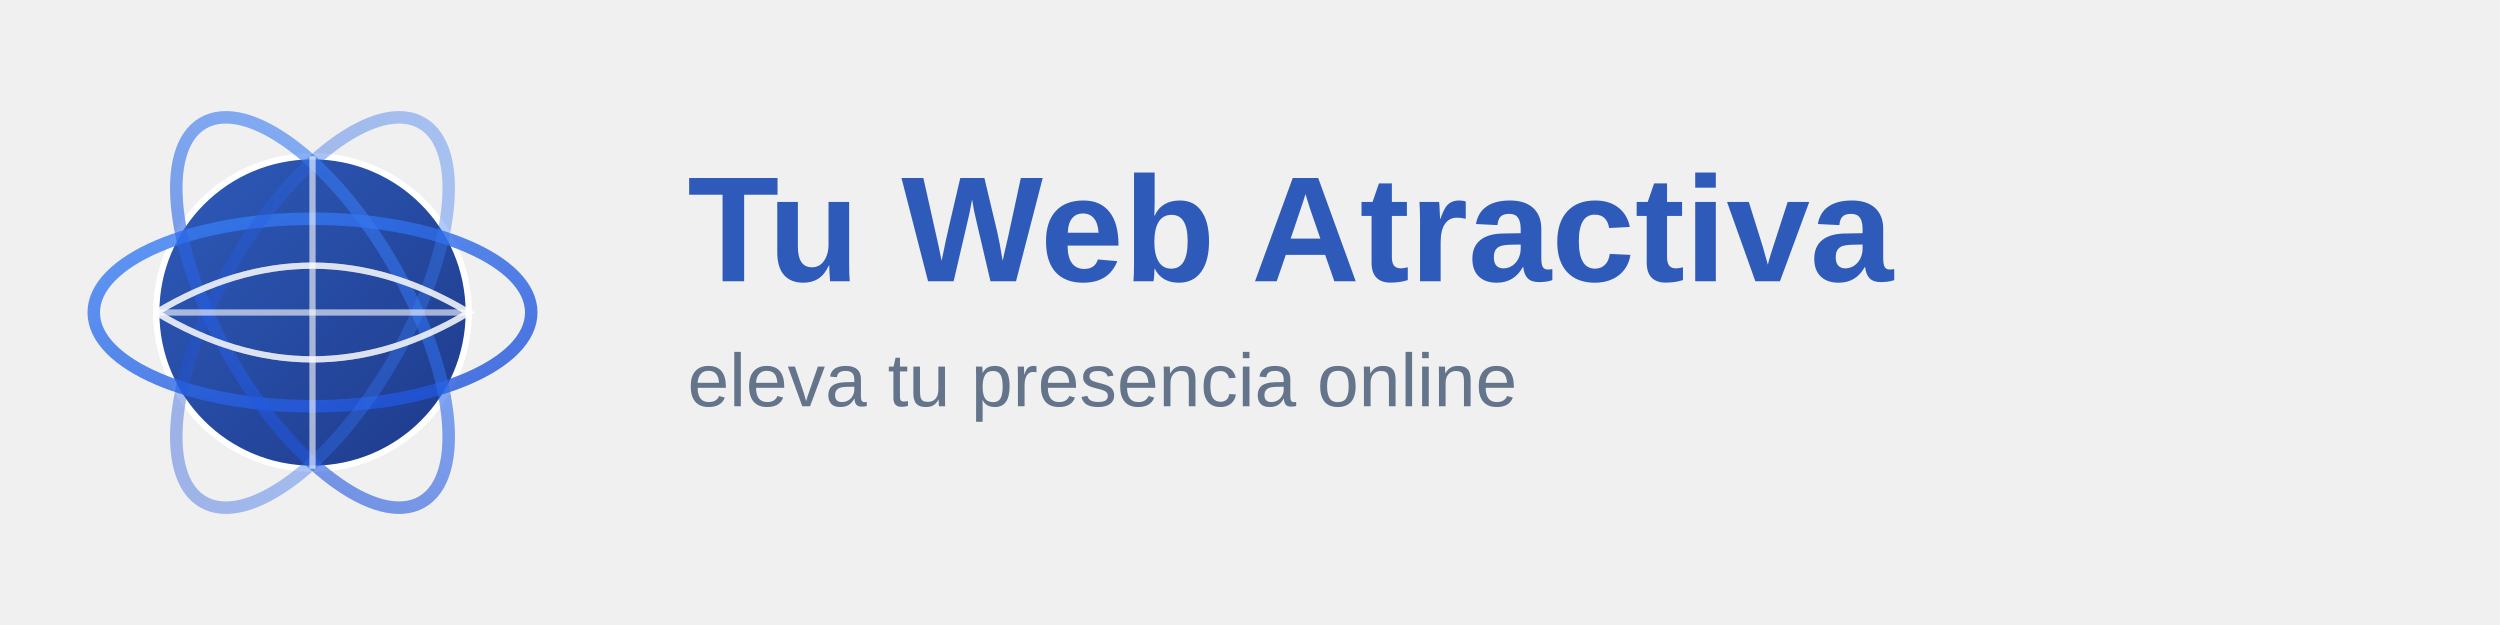
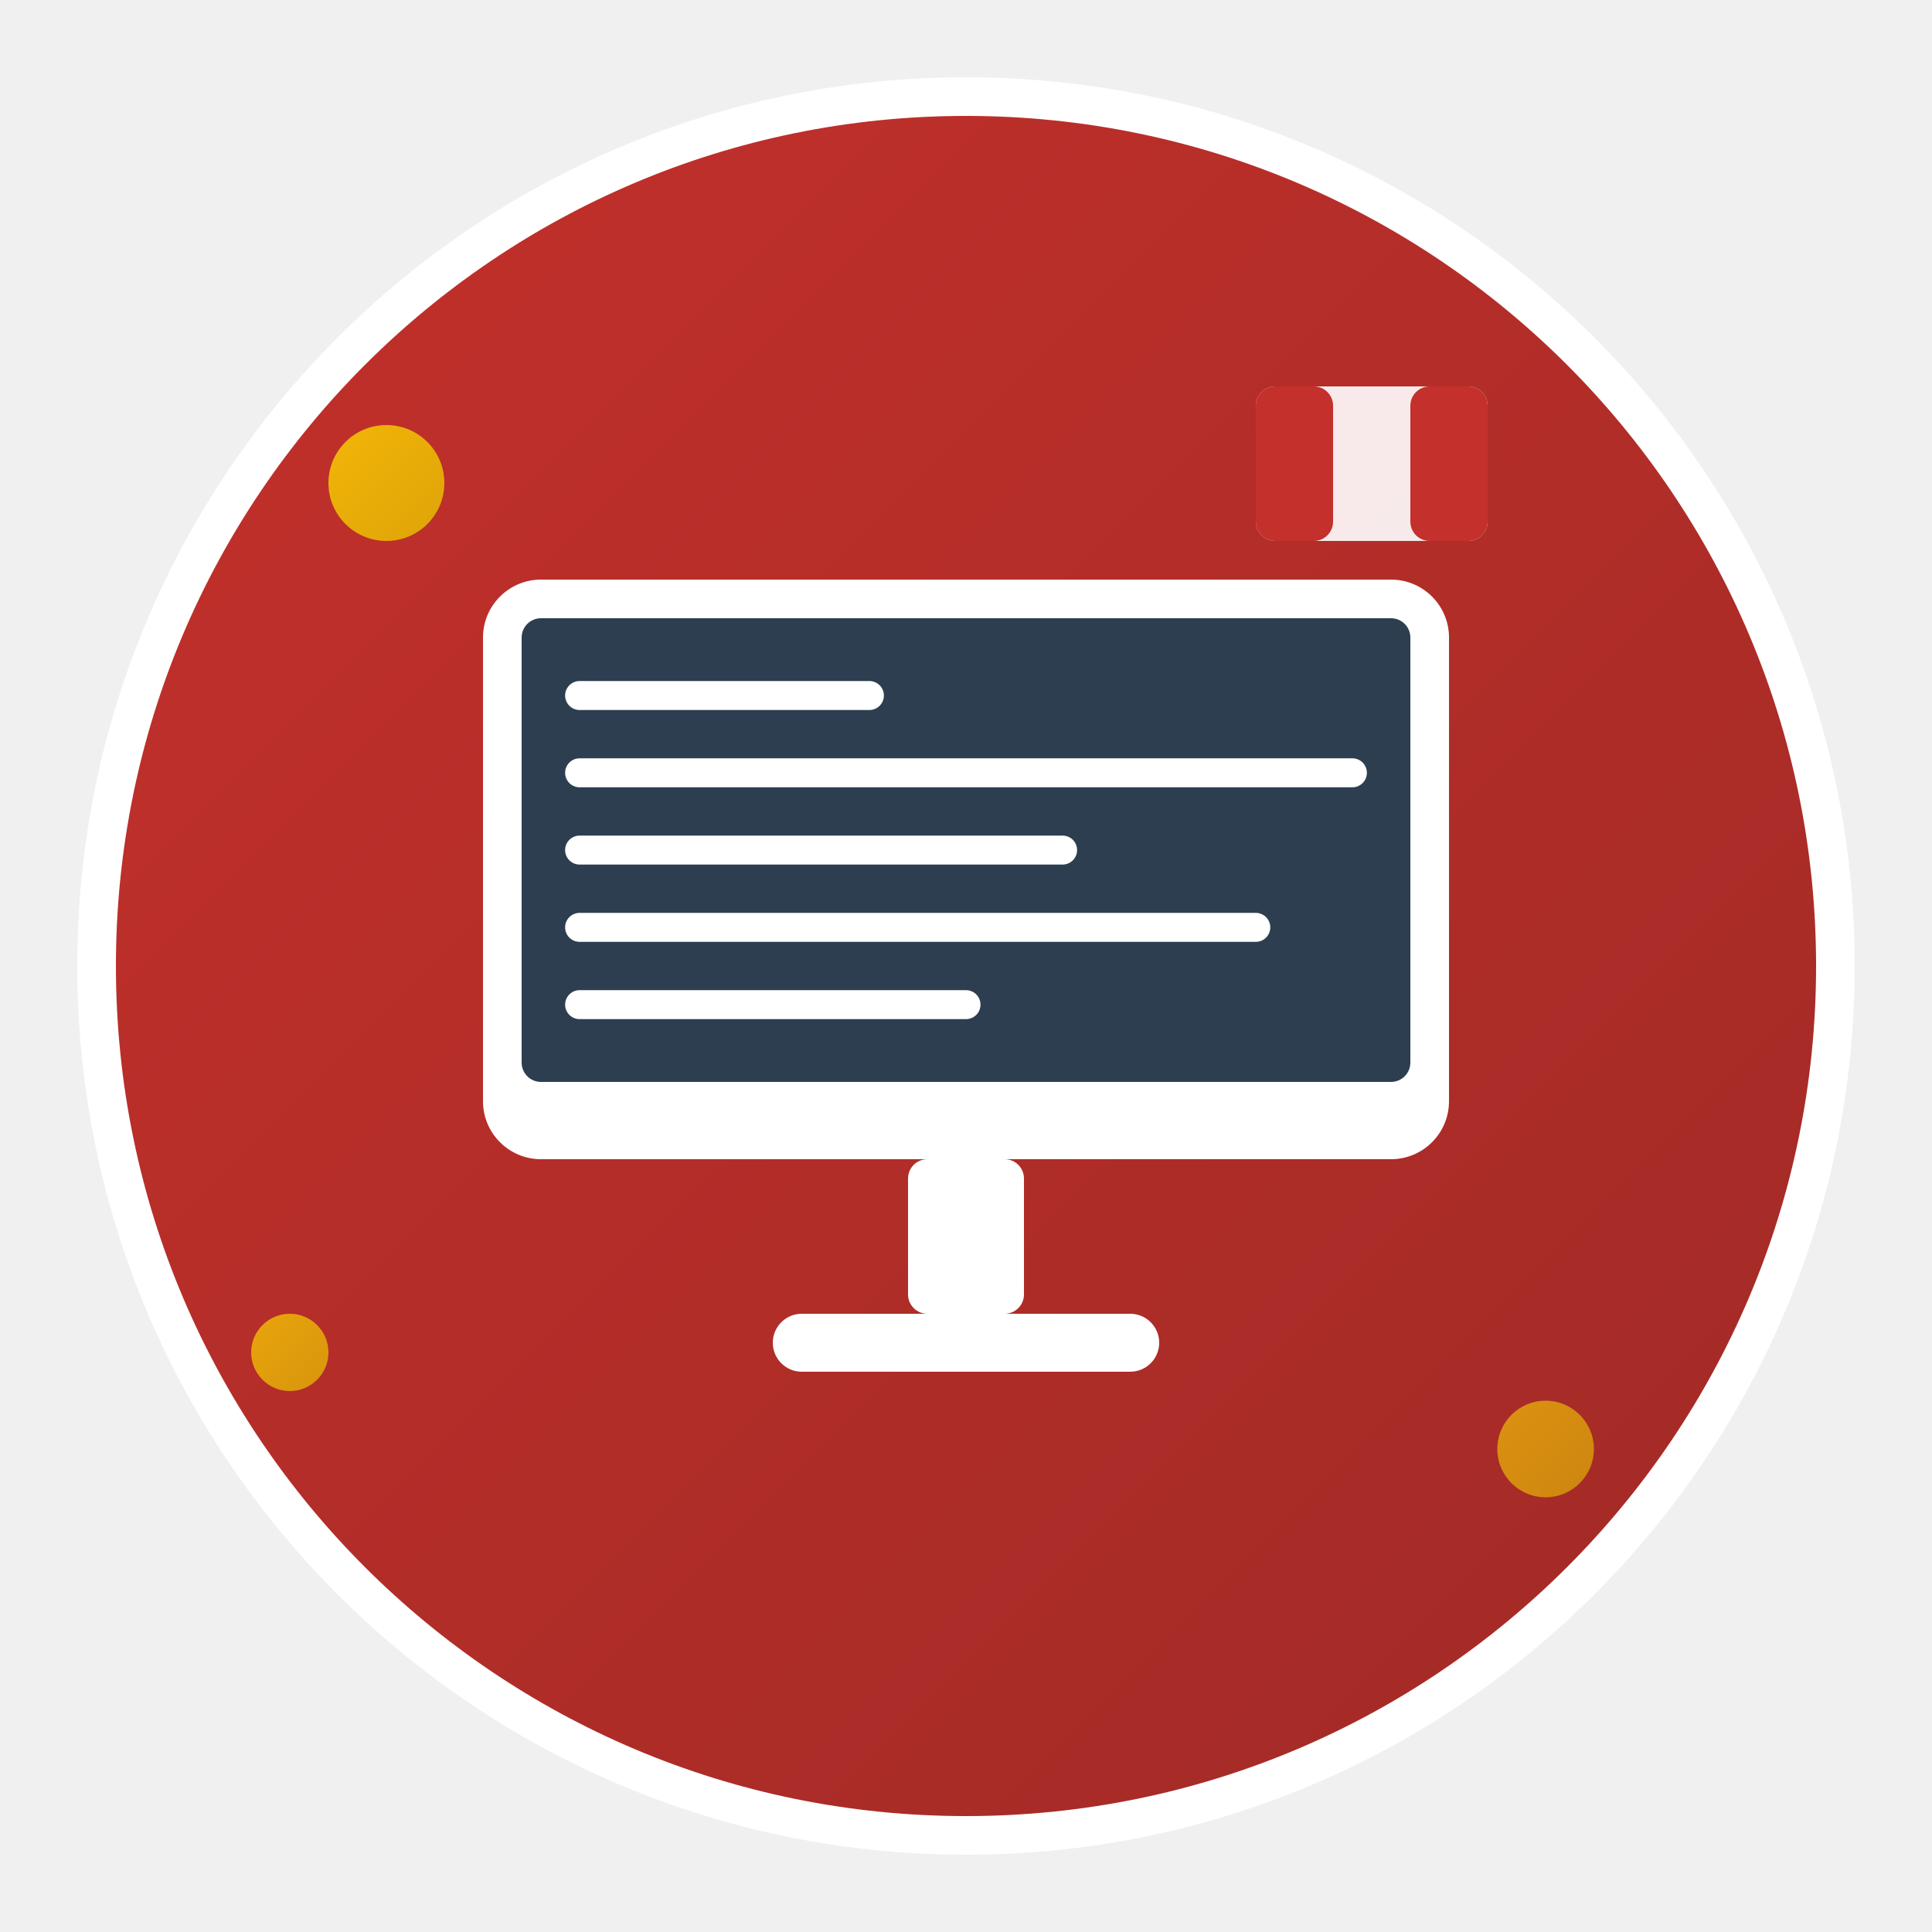
- <svg xmlns="http://www.w3.org/2000/svg" viewBox="0 0 400 100" width="400" height="100">
+ <svg xmlns="http://www.w3.org/2000/svg" viewBox="0 0 100 100" width="100" height="100">
  <defs>
-     <linearGradient id="globeGradient" x1="0%" y1="0%" x2="100%" y2="100%">
-       <stop offset="0%" style="stop-color:#2E5BBA;stop-opacity:1" />
-       <stop offset="100%" style="stop-color:#1E3A8A;stop-opacity:1" />
+     <linearGradient id="logoGradient" x1="0%" y1="0%" x2="100%" y2="100%">
+       <stop offset="0%" style="stop-color:#C4302B;stop-opacity:1" />
+       <stop offset="100%" style="stop-color:#A02A26;stop-opacity:1" />
    </linearGradient>
-     <linearGradient id="ringGradient" x1="0%" y1="0%" x2="100%" y2="100%">
-       <stop offset="0%" style="stop-color:#3B82F6;stop-opacity:1" />
-       <stop offset="100%" style="stop-color:#1D4ED8;stop-opacity:1" />
+     <linearGradient id="accentGradient" x1="0%" y1="0%" x2="100%" y2="100%">
+       <stop offset="0%" style="stop-color:#FFD700;stop-opacity:1" />
+       <stop offset="100%" style="stop-color:#E6C200;stop-opacity:1" />
    </linearGradient>
  </defs>
-   <circle cx="50" cy="50" r="25" fill="url(#globeGradient)" stroke="#fff" stroke-width="1" />
-   <ellipse cx="50" cy="50" rx="35" ry="15" fill="none" stroke="url(#ringGradient)" stroke-width="2" opacity="0.8" />
-   <ellipse cx="50" cy="50" rx="35" ry="15" fill="none" stroke="url(#ringGradient)" stroke-width="2" opacity="0.6" transform="rotate(60 50 50)" />
-   <ellipse cx="50" cy="50" rx="35" ry="15" fill="none" stroke="url(#ringGradient)" stroke-width="2" opacity="0.4" transform="rotate(120 50 50)" />
-   <path d="M 25 50 Q 50 35 75 50 Q 50 65 25 50" fill="none" stroke="#fff" stroke-width="1" opacity="0.6" />
-   <path d="M 25 50 Q 50 65 75 50 Q 50 35 25 50" fill="none" stroke="#fff" stroke-width="1" opacity="0.6" />
-   <line x1="50" y1="25" x2="50" y2="75" stroke="#fff" stroke-width="1" opacity="0.6" />
-   <line x1="25" y1="50" x2="75" y2="50" stroke="#fff" stroke-width="1" opacity="0.6" />
-   <text x="110" y="45" font-family="Montserrat, Arial, sans-serif" font-size="24" font-weight="700" fill="#2E5BBA">Tu Web Atractiva</text>
-   <text x="110" y="65" font-family="Montserrat, Arial, sans-serif" font-size="12" font-weight="400" fill="#64748B">eleva tu presencia online</text>
+   <circle cx="50" cy="50" r="45" fill="url(#logoGradient)" stroke="#fff" stroke-width="2" />
+   <rect x="25" y="30" width="50" height="30" rx="3" fill="#fff" stroke="none" />
+   <rect x="27" y="32" width="46" height="24" rx="1" fill="#2C3E50" />
+   <line x1="30" y1="36" x2="45" y2="36" stroke="#fff" stroke-width="1.5" stroke-linecap="round" />
+   <line x1="30" y1="40" x2="70" y2="40" stroke="#fff" stroke-width="1.5" stroke-linecap="round" />
+   <line x1="30" y1="44" x2="55" y2="44" stroke="#fff" stroke-width="1.5" stroke-linecap="round" />
+   <line x1="30" y1="48" x2="65" y2="48" stroke="#fff" stroke-width="1.5" stroke-linecap="round" />
+   <line x1="30" y1="52" x2="50" y2="52" stroke="#fff" stroke-width="1.5" stroke-linecap="round" />
+   <rect x="47" y="60" width="6" height="8" rx="1" fill="#fff" />
+   <rect x="40" y="68" width="20" height="3" rx="1.5" fill="#fff" />
+   <circle cx="20" cy="25" r="3" fill="url(#accentGradient)" opacity="0.8" />
+   <circle cx="80" cy="75" r="2.5" fill="url(#accentGradient)" opacity="0.6" />
+   <circle cx="15" cy="70" r="2" fill="url(#accentGradient)" opacity="0.7" />
+   <rect x="65" y="20" width="12" height="8" rx="1" fill="#fff" opacity="0.9" />
+   <rect x="65" y="20" width="4" height="8" rx="1" fill="#C4302B" />
+   <rect x="73" y="20" width="4" height="8" rx="1" fill="#C4302B" />
</svg>
